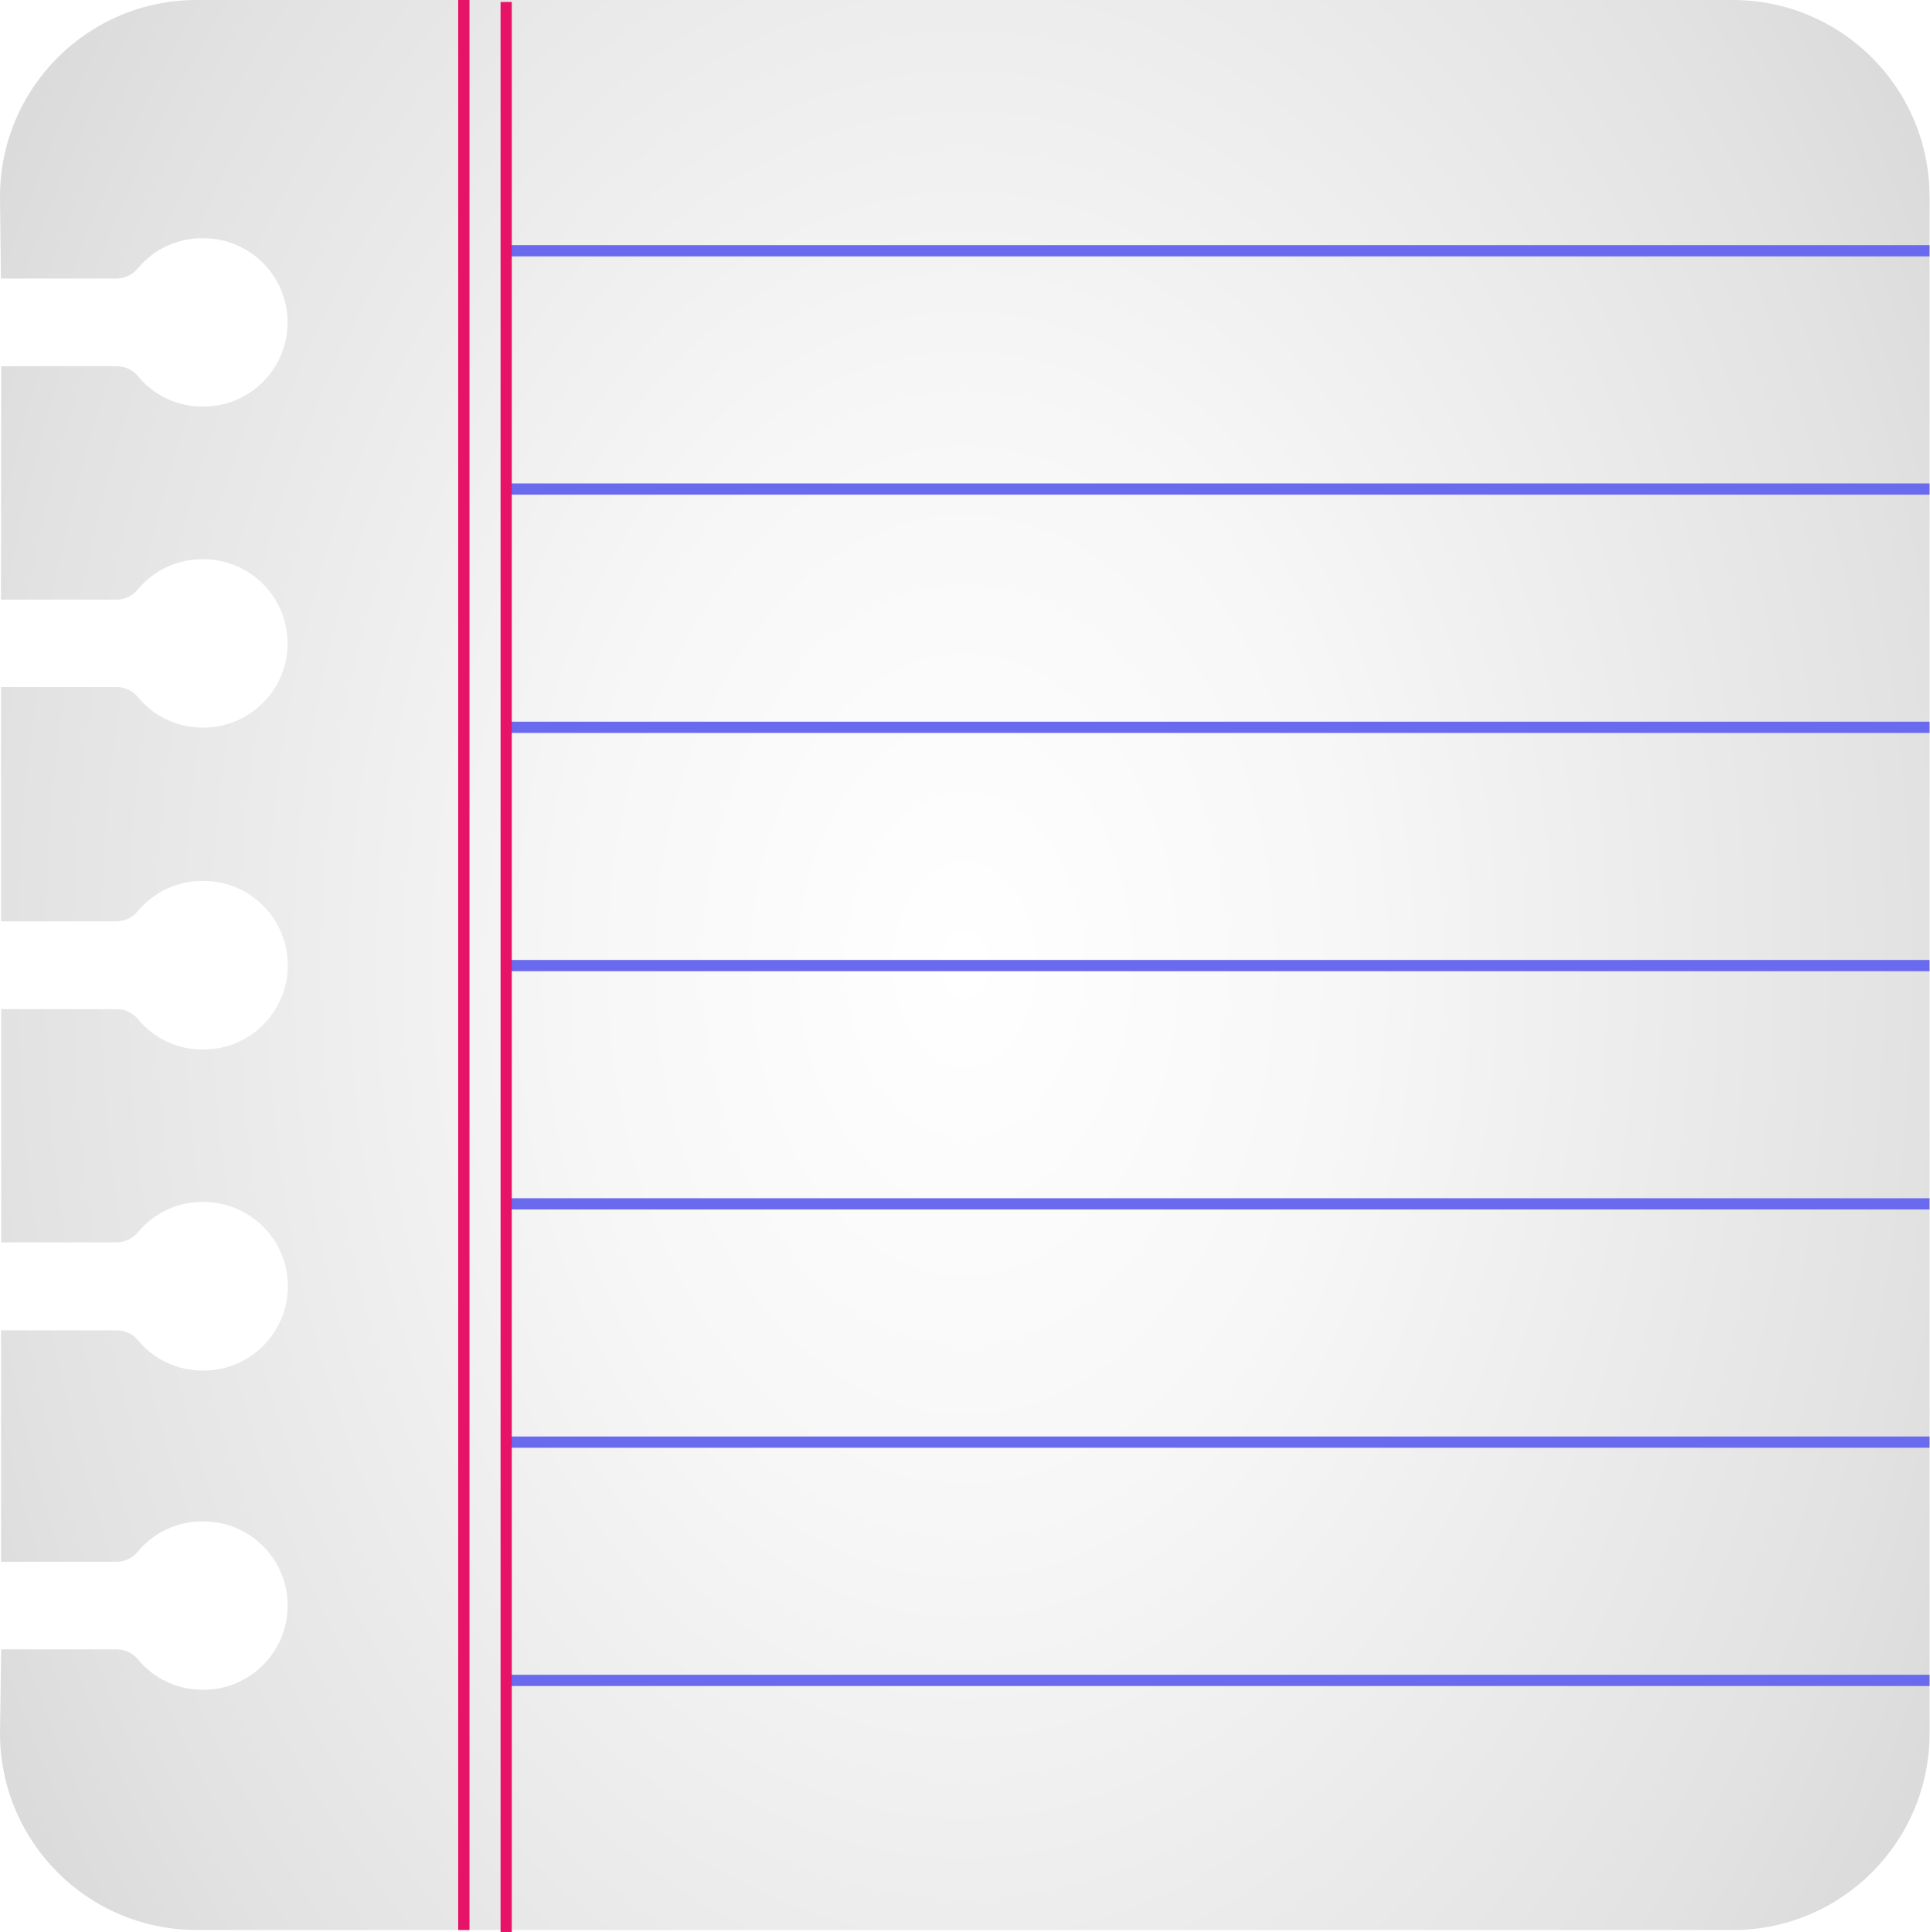
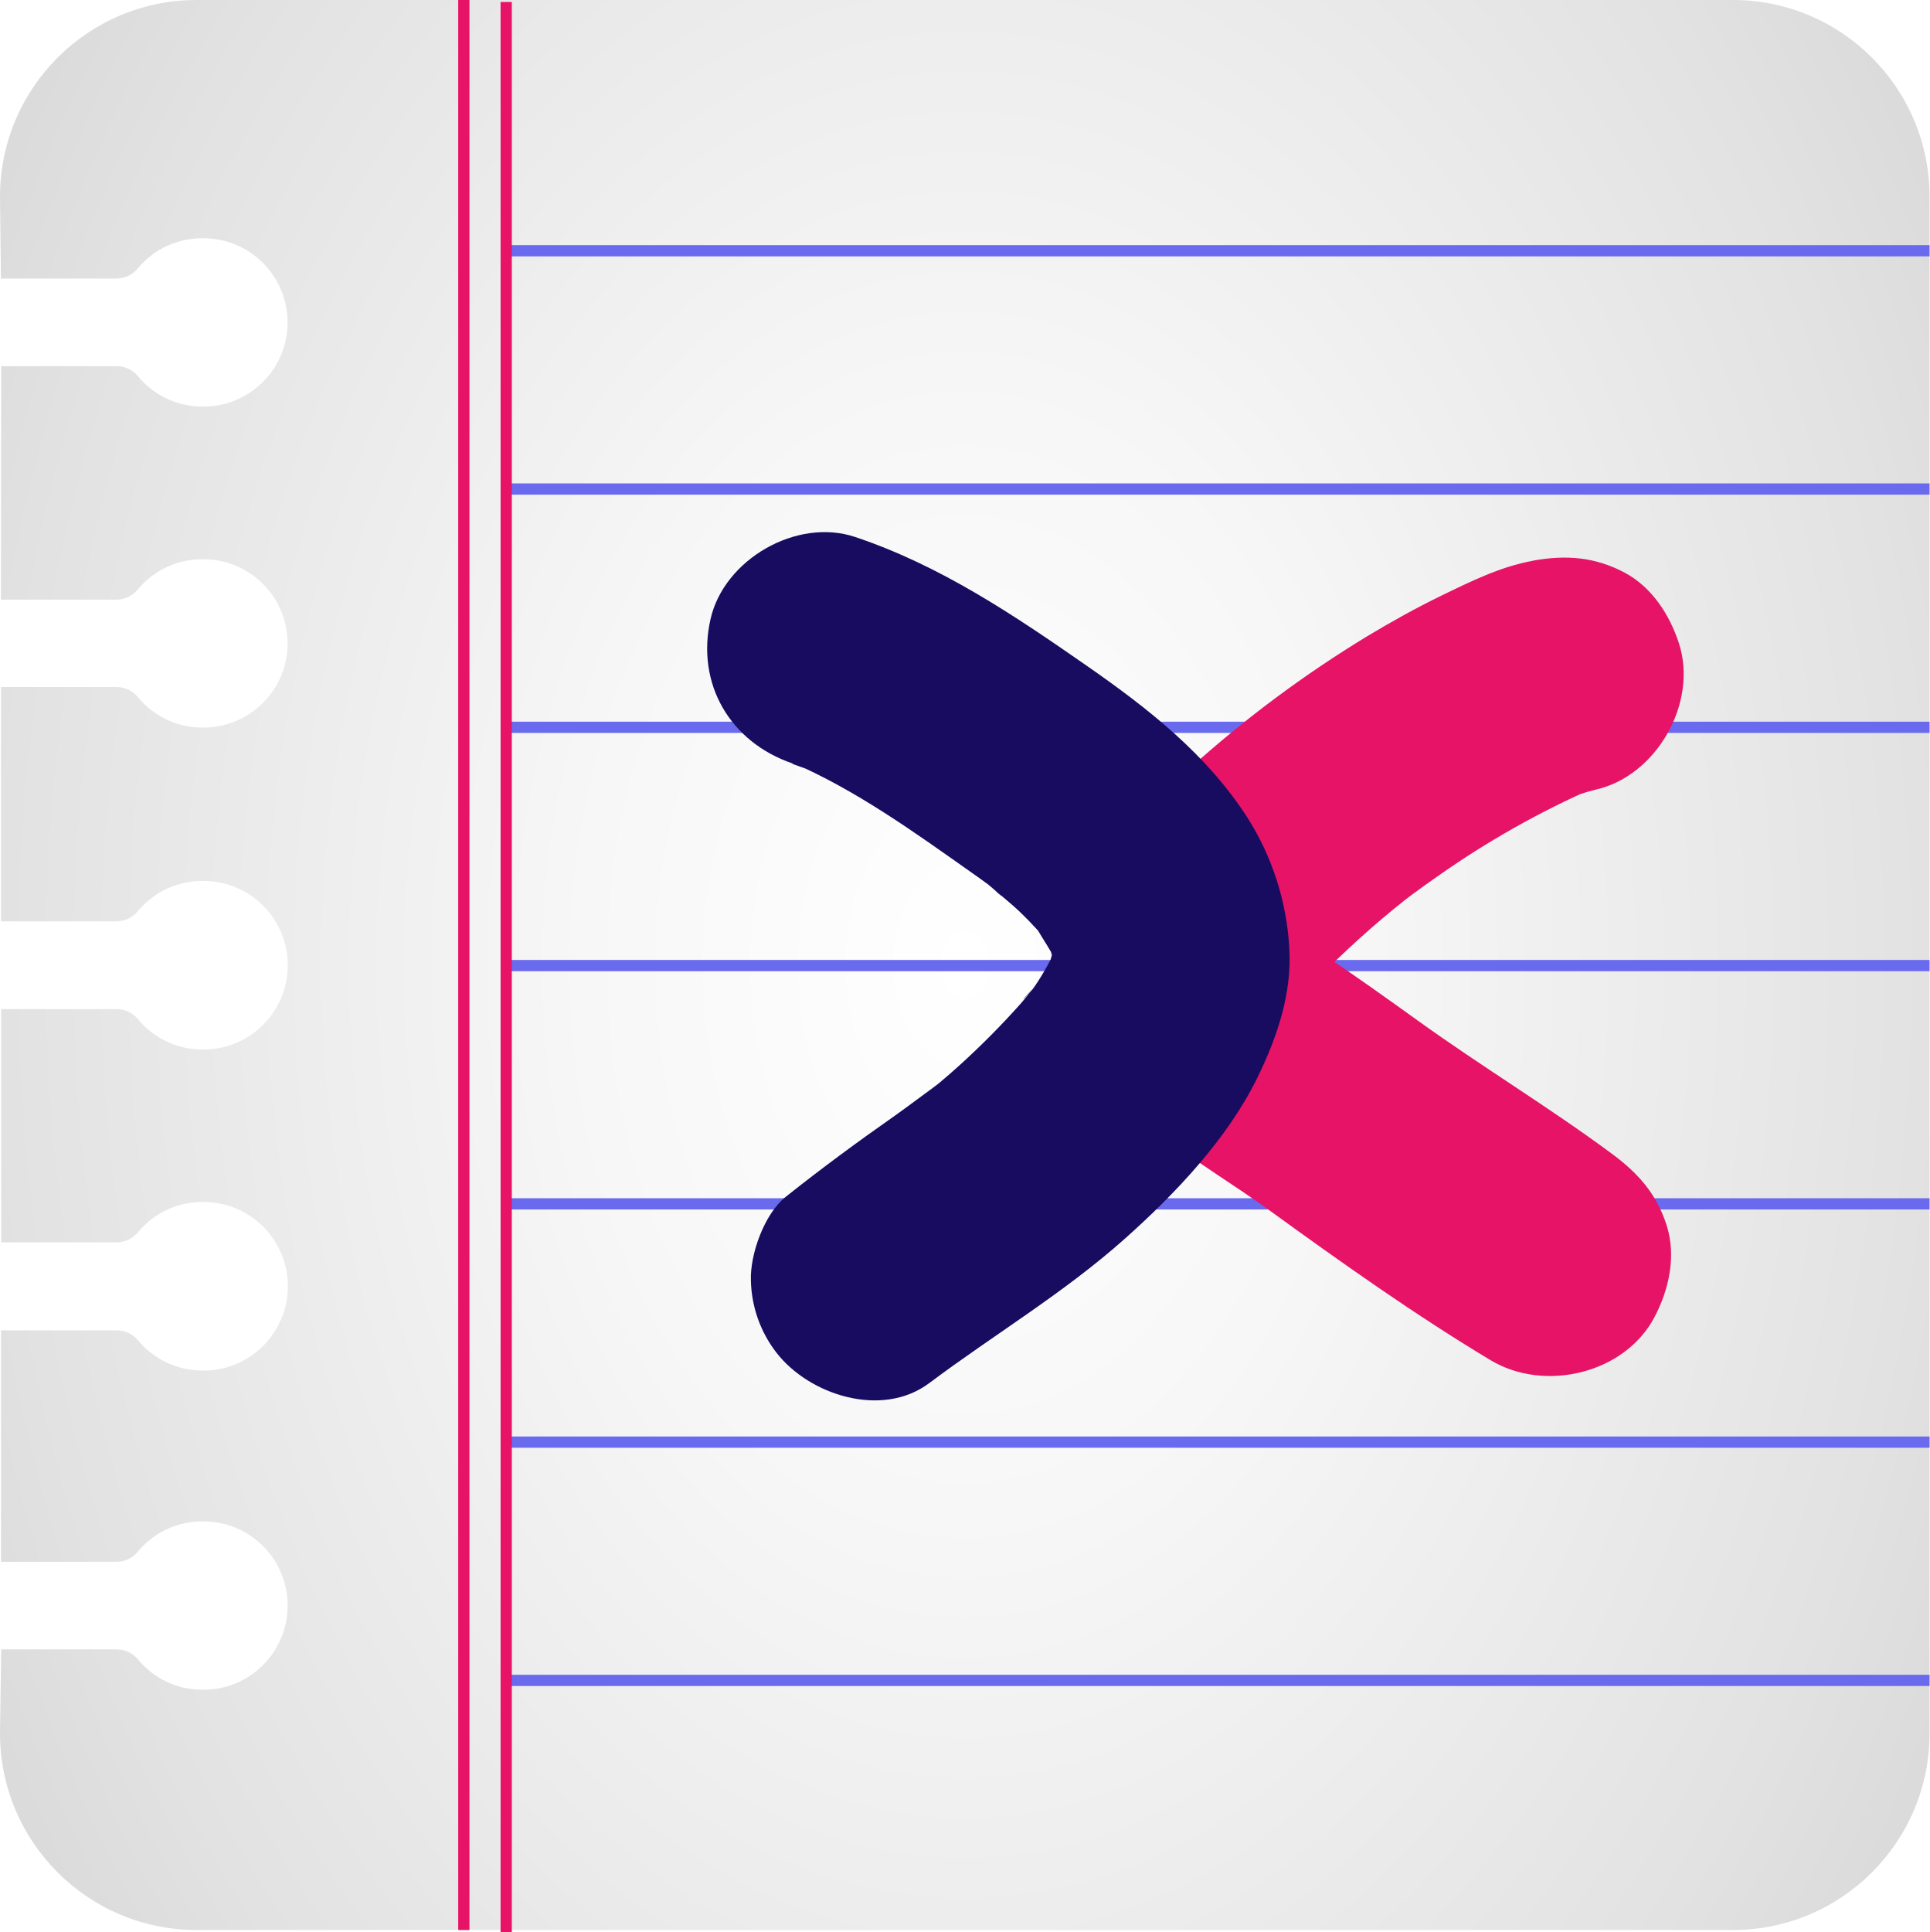
<svg xmlns="http://www.w3.org/2000/svg" viewBox="0 0 486 486.5">
  <defs>
-     <style>.cls-1{fill:url(#Degradado_sin_nombre_31);}.cls-2{fill:#6a6aef;}.cls-3{fill:#e61366;}</style>
+     <style>.cls-1{fill:url(#Degradado_sin_nombre_31);}.cls-2{fill:#6a6aef;}.cls-3{fill:#e61366;}.cls-4{fill:#170c60;}</style>
    <radialGradient id="Degradado_sin_nombre_31" cx="243" cy="243" r="355.83" gradientTransform="translate(0 -109.44) scale(1 1.45)" gradientUnits="userSpaceOnUse">
      <stop offset="0" stop-color="#fff" />
      <stop offset="0.27" stop-color="#f7f7f7" />
      <stop offset="0.68" stop-color="#e2e2e2" />
      <stop offset="1" stop-color="#ccc" />
    </radialGradient>
  </defs>
  <g id="Capa_2" data-name="Capa 2">
-     <g id="Capa_1-2" data-name="Capa 1">
+     <g id="Capa_2-2" data-name="Capa 2">
      <path class="cls-1" d="M0,436.45A49.54,49.54,0,0,0,49.55,486h386.9A49.54,49.54,0,0,0,486,436.45V49.55A49.54,49.54,0,0,0,436.45,0H49.55A49.54,49.54,0,0,0,0,49.55L.24,70.14l29.1,0a7,7,0,0,0,5.39-2.59A21,21,0,0,1,51.48,60,21.19,21.19,0,0,1,51,102.38a21,21,0,0,1-16.24-7.63,6.94,6.94,0,0,0-5.35-2.55l-29.1,0L.24,151l29.1,0a7,7,0,0,0,5.39-2.59,21,21,0,0,1,16.75-7.58A21.19,21.19,0,0,1,51,183.21a21,21,0,0,1-16.24-7.63A6.93,6.93,0,0,0,29.36,173l-29.1,0,0,59,29.1,0a7,7,0,0,0,5.39-2.59,21,21,0,0,1,16.75-7.58A21.19,21.19,0,0,1,51,264.28a21,21,0,0,1-16.24-7.63,6.93,6.93,0,0,0-5.35-2.54l-29.1,0,0,58.73,29.1,0a7,7,0,0,0,5.39-2.6,21,21,0,0,1,16.75-7.57A21.19,21.19,0,0,1,51,345.12a21,21,0,0,1-16.24-7.63A6.93,6.93,0,0,0,29.36,335L.26,335l0,58.28,29.1,0a7,7,0,0,0,5.39-2.6,21,21,0,0,1,16.75-7.57A21.19,21.19,0,0,1,51,425.5a21,21,0,0,1-16.24-7.63,6.9,6.9,0,0,0-5.35-2.54l-29.1,0Z" />
      <rect class="cls-2" x="127.5" y="61.73" width="358.5" height="2.83" />
      <rect class="cls-2" x="127.5" y="181.73" width="358.5" height="2.83" />
      <rect class="cls-2" x="127.5" y="121.73" width="358.5" height="2.83" />
      <rect class="cls-2" x="127.5" y="241.73" width="358.5" height="2.83" />
      <rect class="cls-2" x="127.5" y="301.73" width="358.5" height="2.83" />
      <rect class="cls-2" x="127.5" y="361.73" width="358.5" height="2.83" />
      <rect class="cls-2" x="127.5" y="421.73" width="358.5" height="2.83" />
      <rect class="cls-3" x="115.41" width="2.83" height="486" />
      <rect class="cls-3" x="126.08" y="0.5" width="2.83" height="486" />
+       <path class="cls-3" d="M386.09,141.21c-8.08,1.43-15.8,5.26-23.11,8.81-6.34,3.08-12.51,6.53-18.55,10.15a297.21,297.21,0,0,0-45,33.53c-8.44,7.58-17,15.65-23.4,25.09a44.27,44.27,0,0,0-4,42.14c8.74,20.7,30.38,31.3,47.73,43.87,18.09,13.11,36.51,26.2,55.67,37.71,13.54,8.14,33.73,3.46,41.27-10.82,3.7-7,5.56-15.48,3.05-23.24-2.57-7.92-7.21-13.1-13.87-18-15.78-11.68-32.65-21.85-48.59-33.32-7.93-5.7-15.86-11.37-24-16.8-1.75-1.16-3.45-2.37-5.18-3.56-4.37-3,6,5.27.29.13-1.36-1.22-2.5-2.72-3.86-3.91q5,6.79,2.53,3.08a19.5,19.5,0,0,1-1.1-2.13l3.06,7.25a20.2,20.2,0,0,1-1-3.33l1.08,8.07a18.6,18.6,0,0,1-.08-3.5L328,250.46a21.55,21.55,0,0,1,.93-3.7L325.82,254c.39-.88.84-1.72,1.24-2.59,2.14-4.63-3.59,3.63-1.23,1.36,1.94-1.87,3.69-4,5.58-5.89q5.25-5.34,10.8-10.37,5.82-5.27,12-10.16c.78-.62,4.15-3.24.37-.32-4,3.12.22-.13,1.13-.8q3.19-2.36,6.45-4.62a225.91,225.91,0,0,1,39.33-22.21l-7.19,3a46.58,46.58,0,0,1,7.71-2.59c15.26-3.47,25.69-21.9,20.88-36.77-2.35-7.24-6.83-14.21-13.74-17.87-7.48-3.95-14.72-4.48-23-3Z" />
+       <path class="cls-4" d="M199.65,192.38q3.3,1.13,6.52,2.45l-7.07-3c16.46,7.07,31.2,17.73,45.76,28q2,1.4,3.92,2.82c1.95,1.43,6.91,6.16-.36-.35,2.87,2.57,5.94,4.89,8.72,7.58,1.38,1.33,2.72,2.7,4,4.12.64.7,1.26,1.42,1.87,2.15q2.85,3.51-2.06-2.71c1.79,3.25,3.95,6.1,5.44,9.54l-3-7.13a40.86,40.86,0,0,1,2.49,9.16l-1.07-8a32.52,32.52,0,0,1,.06,6.69l1.07-8a39.62,39.62,0,0,1-2.51,9.27l3-7.15a64,64,0,0,1-5.63,10.27c-1.5,2.22-6.25,6.69.19,0-1.38,1.44-2.57,3.12-3.89,4.62a207.81,207.81,0,0,1-15.21,15.35q-2.67,2.43-5.44,4.74c-1.64,1.36-8.57,6-.91.81-3.43,2.32-6.7,4.91-10.09,7.29-9.39,6.58-18.6,13.35-27.58,20.5-5.36,4.27-9,14.49-8.74,21.11a30.76,30.76,0,0,0,6.41,18.08c8.24,10.67,26.57,16.64,38.51,7.69,16.33-12.23,33.91-22.68,49.2-36.3,12.75-11.35,25.94-25.24,33.46-40.64,5-10.23,8.82-21.43,8-33a68.36,68.36,0,0,0-10.36-32.2c-10.29-16.11-25.12-27.71-40.62-38.49-18.42-12.81-36.9-25.26-58.37-32.44-14.69-4.91-33,5.66-36.39,20.66-3.73,16.4,5,31.05,20.66,36.38Z" />
    </g>
  </g>
</svg>
